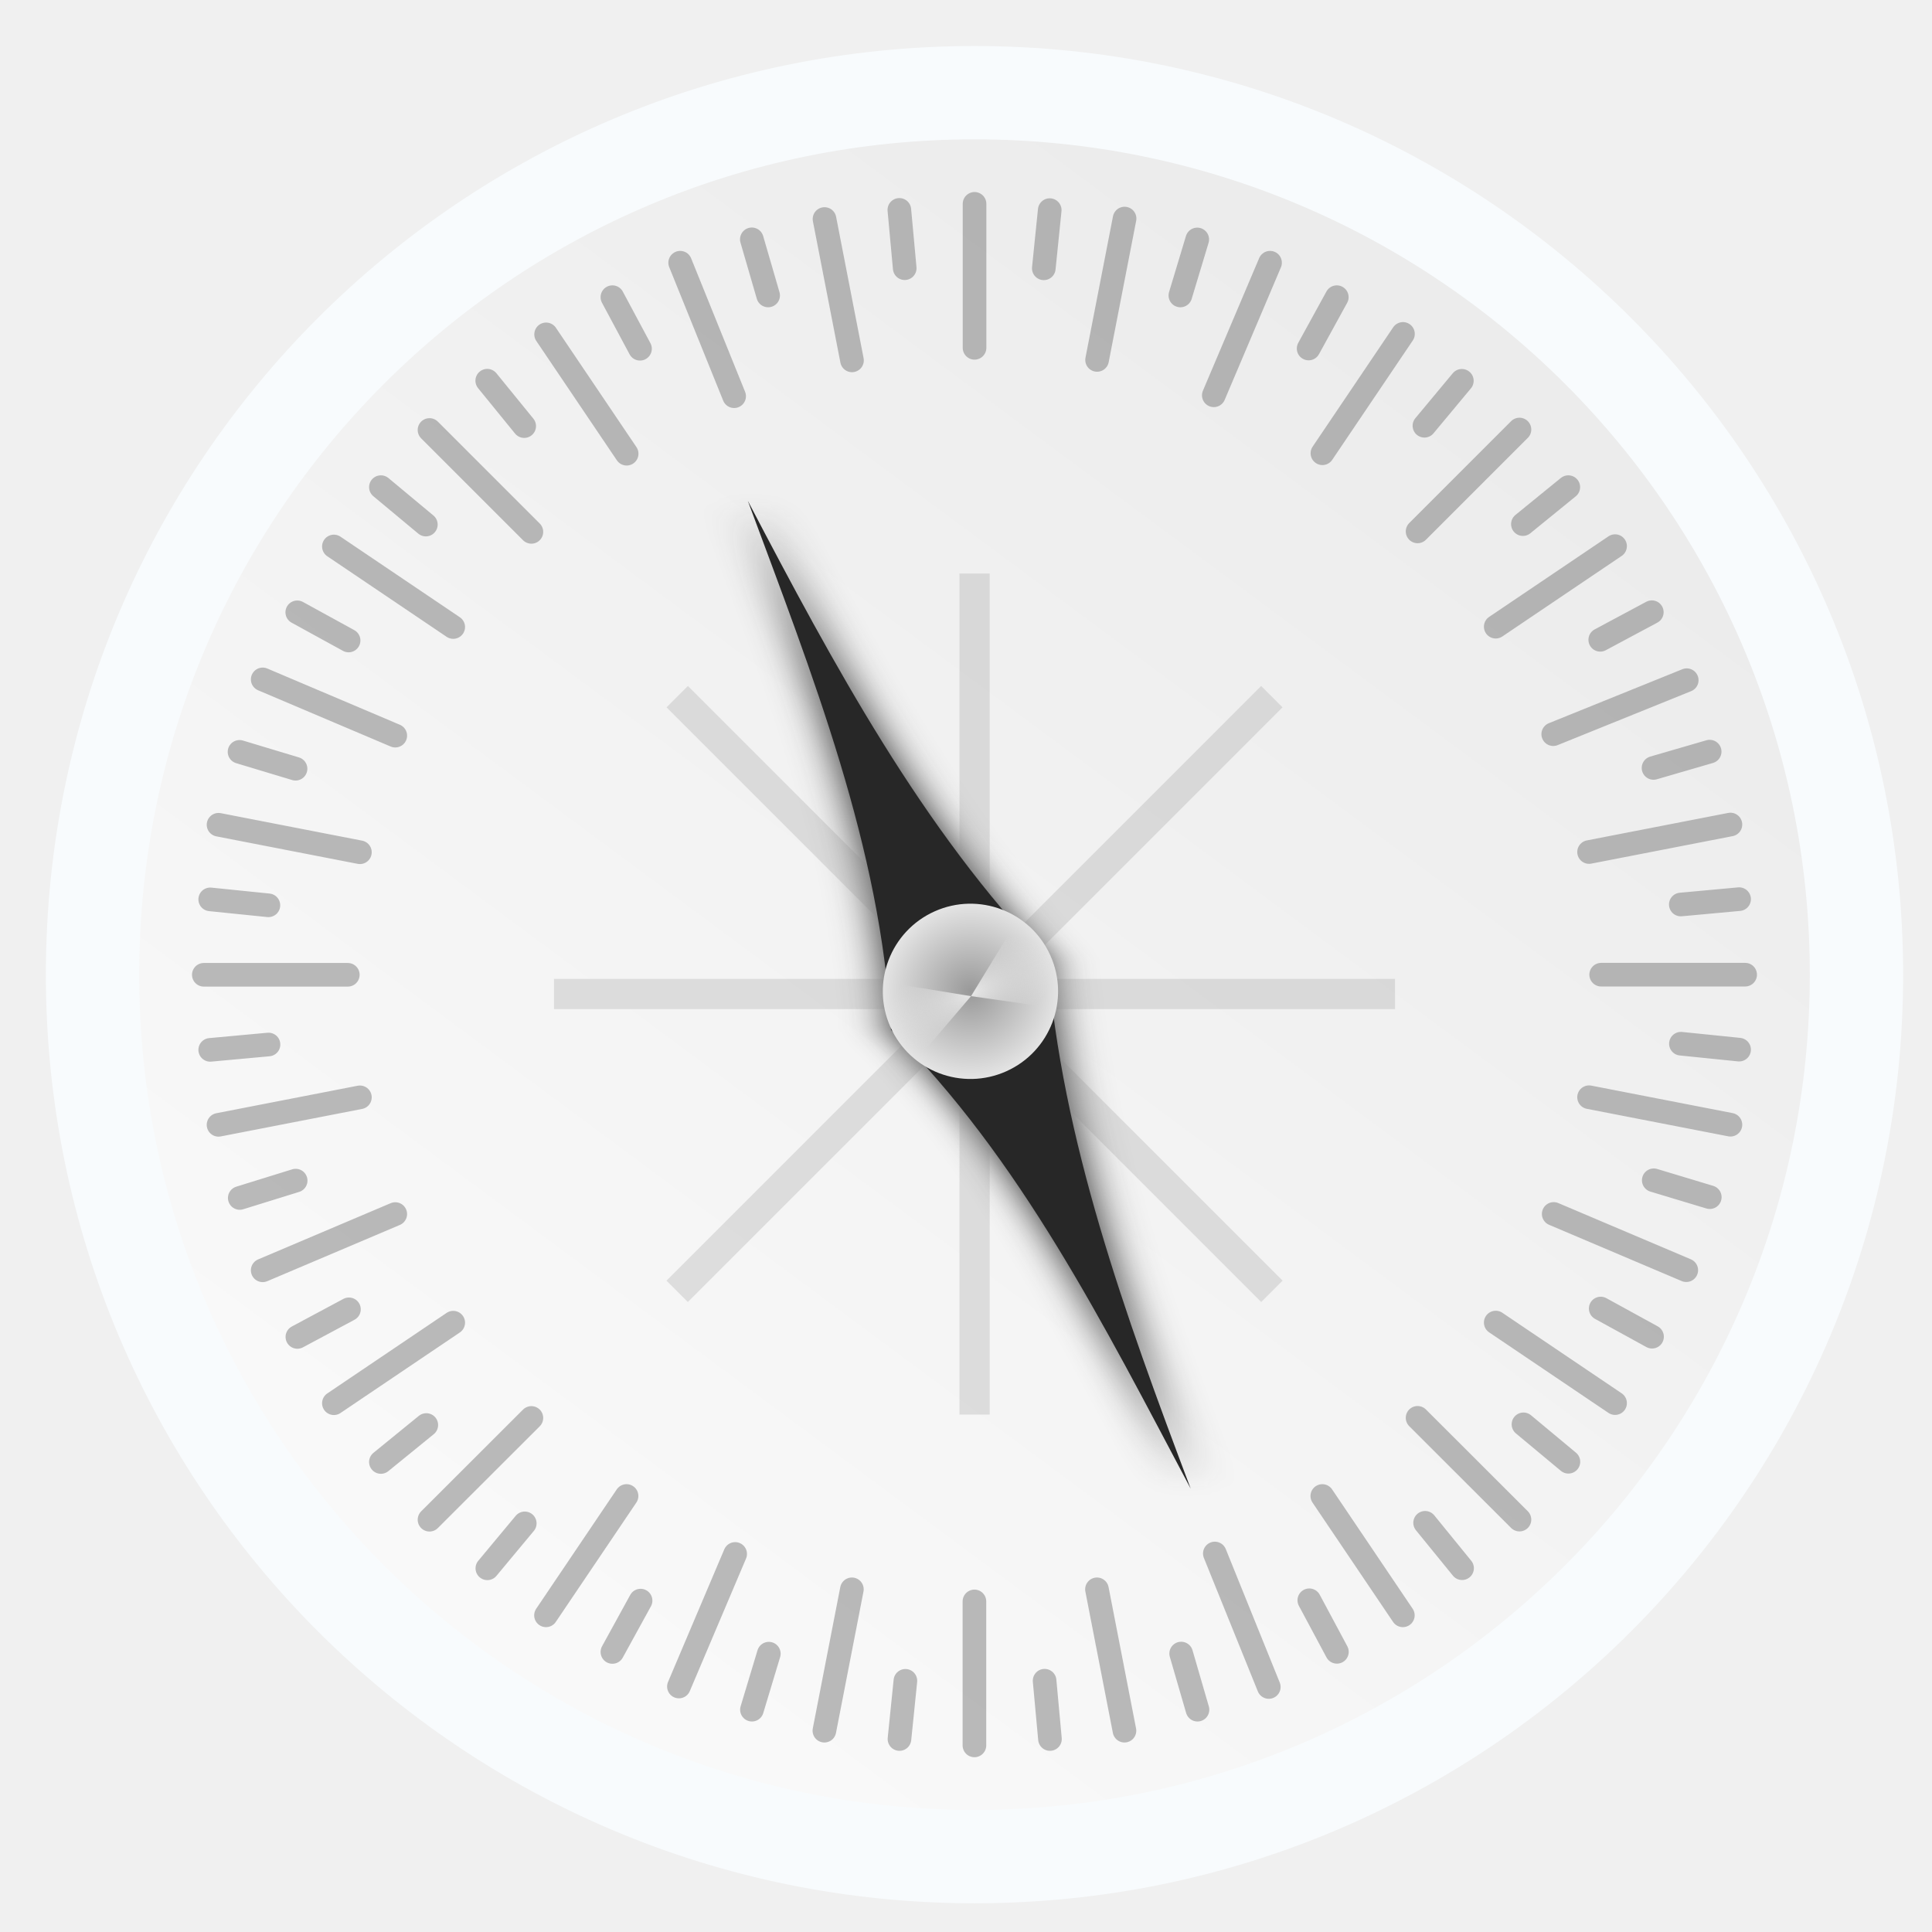
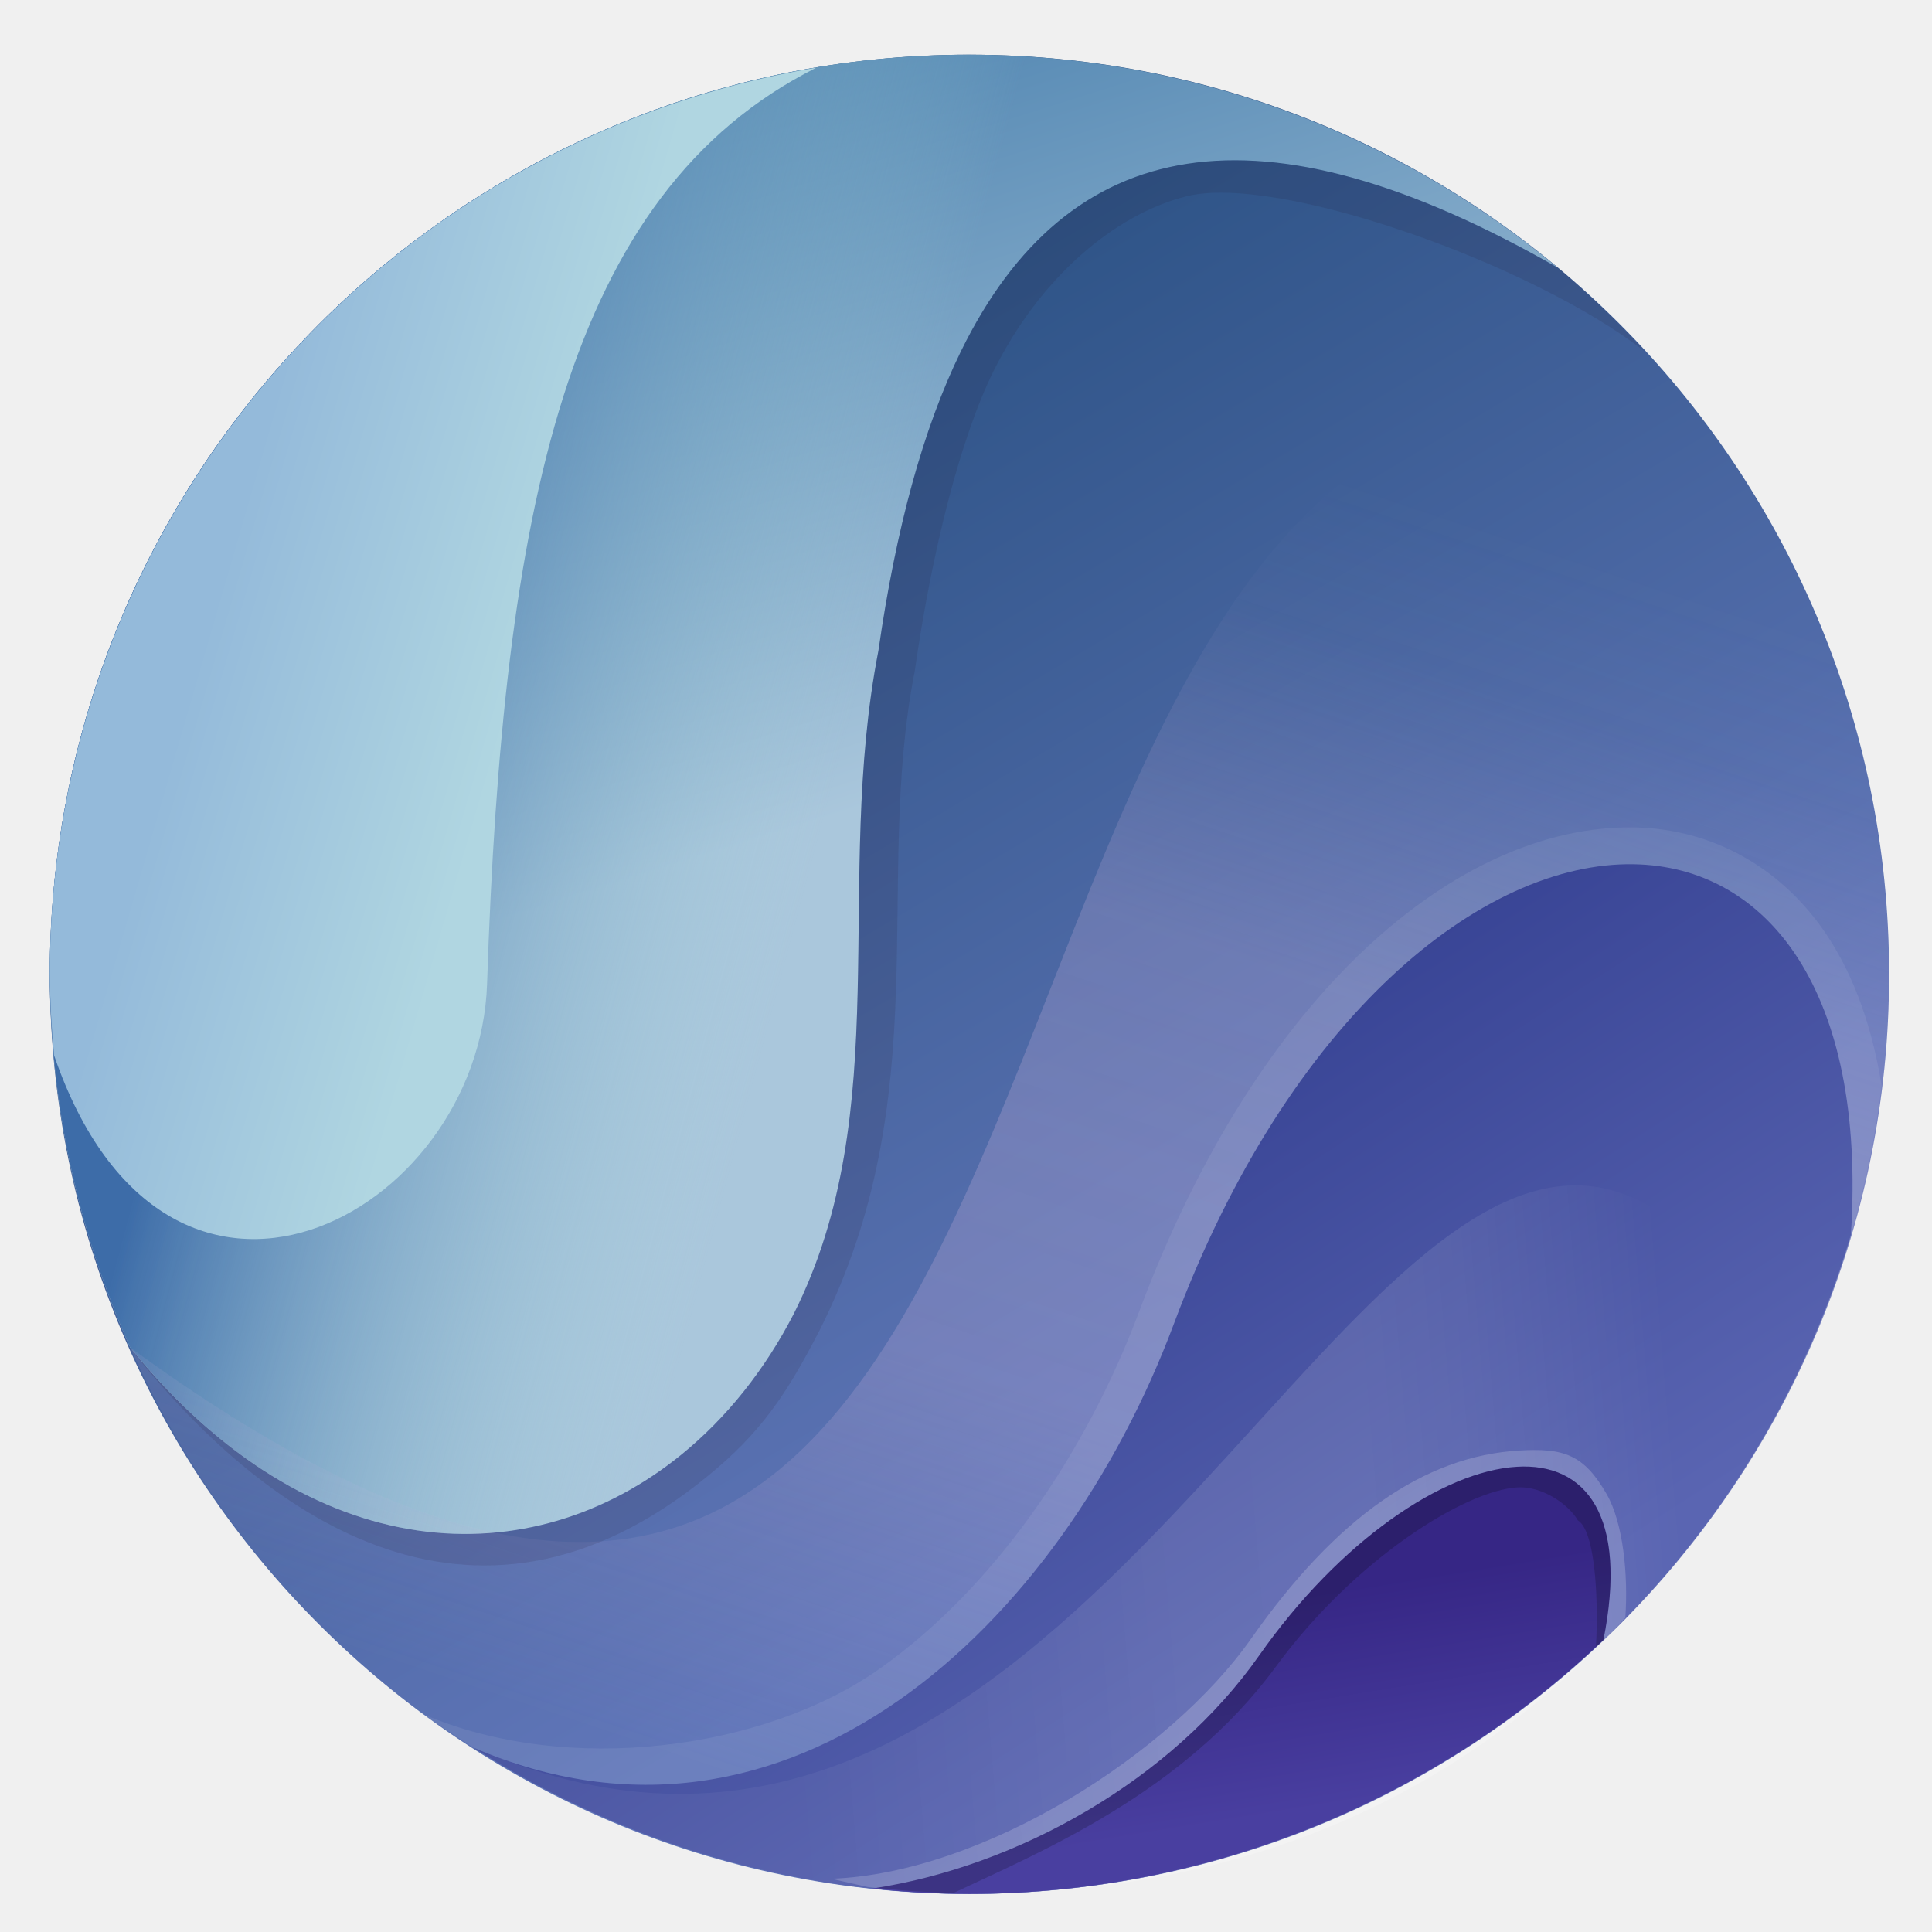
- <svg xmlns="http://www.w3.org/2000/svg" xmlns:xlink="http://www.w3.org/1999/xlink" width="64" height="64" viewBox="0 0 16.933 16.933" version="1.1" id="svg8">
-   <defs id="defs2">
-     <linearGradient id="linearGradient882">
-       <stop style="stop-color:#e9e9e9;stop-opacity:1;" offset="0" id="stop878" />
-       <stop style="stop-color:#e9e9e9;stop-opacity:0;" offset="1" id="stop880" />
+ <svg xmlns="http://www.w3.org/2000/svg" xmlns:xlink="http://www.w3.org/1999/xlink" version="1.1" id="svg2" width="64" height="64" viewBox="0 0 64 64">
+   <defs id="defs6">
+     <linearGradient id="linearGradient956">
+       <stop style="stop-color:#ffffff;stop-opacity:0.185" offset="0" id="stop952" />
+       <stop id="stop964" offset="0.442" style="stop-color:#ffffff;stop-opacity:0.459;" />
+       <stop id="stop962" offset="0.651" style="stop-color:#ffffff;stop-opacity:0.482;" />
+       <stop style="stop-color:#ffffff;stop-opacity:0.373;" offset="0.77" id="stop966" />
+       <stop style="stop-color:#ffffff;stop-opacity:0;" offset="1" id="stop954" />
+     </linearGradient>
+     <linearGradient id="linearGradient906">
+       <stop style="stop-color:#cdb4de;stop-opacity:0" offset="0" id="stop902" />
+       <stop id="stop914" offset="0.322" style="stop-color:#cdb4de;stop-opacity:0.463;" />
+       <stop id="stop912" offset="0.497" style="stop-color:#cdb4de;stop-opacity:0.502;" />
+       <stop style="stop-color:#cdb4de;stop-opacity:0.447;" offset="0.662" id="stop916" />
+       <stop id="stop918" offset="0.894" style="stop-color:#cdb4de;stop-opacity:0.071;" />
+       <stop style="stop-color:#cdb4de;stop-opacity:0;" offset="1" id="stop904" />
+     </linearGradient>
+     <linearGradient id="linearGradient887">
+       <stop style="stop-color:#362685;stop-opacity:1" offset="0" id="stop883" />
+       <stop style="stop-color:#493fa0;stop-opacity:1" offset="1" id="stop885" />
+     </linearGradient>
+     <linearGradient id="linearGradient879">
+       <stop style="stop-color:#374394;stop-opacity:1" offset="0" id="stop875" />
+       <stop style="stop-color:#5a65b2;stop-opacity:1" offset="1" id="stop877" />
+     </linearGradient>
+     <linearGradient id="linearGradient871">
+       <stop style="stop-color:#244d7d;stop-opacity:1" offset="0" id="stop867" />
+       <stop style="stop-color:#6176b9;stop-opacity:1" offset="1" id="stop869" />
    </linearGradient>
    <linearGradient id="linearGradient865">
-       <stop style="stop-color:#999999;stop-opacity:1;" offset="0" id="stop861" />
-       <stop style="stop-color:#e4e4e4;stop-opacity:1" offset="1" id="stop863" />
+       <stop id="stop861" offset="0" style="stop-color:#3d6ca8;stop-opacity:1" />
+       <stop id="stop863" offset="1" style="stop-color:#a4d4da;stop-opacity:0" />
    </linearGradient>
-     <linearGradient id="linearGradient849">
-       <stop style="stop-color:#f9f9f9;stop-opacity:1;" offset="0" id="stop845" />
-       <stop style="stop-color:#ececec;stop-opacity:1" offset="1" id="stop847" />
+     <linearGradient id="linearGradient853">
+       <stop style="stop-color:#3d77a8;stop-opacity:1" offset="0" id="stop849" />
+       <stop style="stop-color:#aac7dc;stop-opacity:1" offset="1" id="stop851" />
    </linearGradient>
-     <linearGradient xlink:href="#linearGradient849" id="linearGradient851" x1="5.366" y1="294.546" x2="13.318" y2="283.832" gradientUnits="userSpaceOnUse" />
-     <radialGradient xlink:href="#linearGradient865" id="radialGradient869" cx="8.658" cy="288.625" fx="8.658" fy="288.625" r="0.768" gradientUnits="userSpaceOnUse" />
-     <radialGradient xlink:href="#linearGradient882" id="radialGradient884" cx="32.724" cy="32.405" fx="32.724" fy="32.405" r="2.901" gradientTransform="matrix(1,0,0,0.5570515,0,14.35387)" gradientUnits="userSpaceOnUse" />
-     <filter style="color-interpolation-filters:sRGB" id="filter925" x="-0.089" width="1.178" y="-0.04" height="1.08">
-       <feGaussianBlur stdDeviation="0.144" id="feGaussianBlur927" />
-     </filter>
+     <linearGradient id="linearGradient845">
+       <stop style="stop-color:#94bada;stop-opacity:1" offset="0" id="stop841" />
+       <stop style="stop-color:#b0d6e1;stop-opacity:1" offset="1" id="stop843" />
+     </linearGradient>
+     <linearGradient xlink:href="#linearGradient845" id="linearGradient847" x1="264.499" y1="71.977" x2="285.072" y2="77.949" gradientUnits="userSpaceOnUse" gradientTransform="matrix(0.4880771,0,0,0.4880771,-121.0335,-18.53886)" />
+     <linearGradient xlink:href="#linearGradient853" id="linearGradient855" x1="286.795" y1="32.573" x2="305.911" y2="93.089" gradientUnits="userSpaceOnUse" gradientTransform="matrix(0.4880771,0,0,0.4880771,-121.0335,-18.53886)" />
+     <linearGradient xlink:href="#linearGradient865" id="linearGradient859" gradientUnits="userSpaceOnUse" x1="261.314" y1="103.042" x2="298.745" y2="112.996" gradientTransform="matrix(0.4880771,0,0,0.4880771,-121.0335,-18.53886)" />
+     <linearGradient xlink:href="#linearGradient871" id="linearGradient873" x1="300.332" y1="46.382" x2="347.531" y2="125.611" gradientUnits="userSpaceOnUse" gradientTransform="matrix(0.4880771,0,0,0.4880771,-121.0335,-18.53886)" />
+     <linearGradient xlink:href="#linearGradient879" id="linearGradient881" x1="324.027" y1="111.877" x2="348.378" y2="149.601" gradientUnits="userSpaceOnUse" gradientTransform="matrix(0.4880771,0,0,0.4880771,-121.0335,-18.53886)" />
+     <linearGradient xlink:href="#linearGradient887" id="linearGradient889" x1="346.999" y1="144.46" x2="349.329" y2="158.792" gradientUnits="userSpaceOnUse" gradientTransform="matrix(0.4880771,0,0,0.4880771,-121.0335,-18.53886)" />
+     <linearGradient xlink:href="#linearGradient906" id="linearGradient910" gradientUnits="userSpaceOnUse" x1="331.269" y1="169.691" x2="361.862" y2="78.12" gradientTransform="matrix(0.4880771,0,0,0.4880771,-121.0335,-18.53886)" />
+     <linearGradient xlink:href="#linearGradient956" id="linearGradient960" gradientUnits="userSpaceOnUse" x1="301.21" y1="148.454" x2="362.291" y2="143.305" gradientTransform="matrix(0.4880771,0,0,0.4880771,-121.0335,-18.53886)" />
  </defs>
-   <g id="layer1" transform="translate(0,-280.0667)">
-     <circle style="opacity:1;fill:url(#linearGradient851);fill-opacity:1;stroke:none;stroke-width:0.818;stroke-linecap:round;stroke-miterlimit:4;stroke-dasharray:none;stroke-dashoffset:0;stroke-opacity:1" id="path826" cx="8.541" cy="288.609" r="7.73" />
-     <circle r="7.73" cy="288.609" cx="8.541" id="circle872" style="opacity:1;fill:none;fill-opacity:1;stroke:#f8fbfd;stroke-width:0.818;stroke-linecap:round;stroke-miterlimit:4;stroke-dasharray:none;stroke-dashoffset:0;stroke-opacity:1" />
-     <g id="g843" transform="translate(0.05535027,0.1612676)" style="stroke:#7b7b7b;stroke-opacity:0.5">
-       <path id="Path 35" class="shp37" d="m 8.486,281.692 v 1.262 m 1.315,-1.133 -0.241,1.239 m 1.516,-0.852 -0.493,1.162 m 1.658,-0.538 -0.706,1.046 m 1.727,-0.208 -0.893,0.893 m 1.731,0.129 -1.046,0.706 m 1.674,0.469 -1.17,0.473 m 1.553,0.792 -1.239,0.241 m 1.368,1.075 h -1.262 m 1.133,1.315 -1.239,-0.241 m 0.852,1.516 -1.162,-0.493 m 0.538,1.658 -1.046,-0.706 m 0.208,1.727 -0.893,-0.892 m -0.129,1.731 -0.706,-1.046 m -0.469,1.674 -0.473,-1.17 m -0.792,1.553 -0.241,-1.239 m -1.074,1.368 v -1.262 m -1.315,1.133 0.241,-1.239 m -1.516,0.852 0.493,-1.162 m -1.658,0.538 0.706,-1.046 m -1.727,0.208 0.893,-0.892 m -1.731,-0.129 1.046,-0.706 m -1.67,-0.459 1.162,-0.493 m -1.549,-0.782 1.239,-0.241 m -1.368,-1.074 h 1.262 m -1.133,-1.315 1.239,0.241 m -0.852,-1.515 1.162,0.493 m -0.538,-1.658 1.046,0.706 m -0.208,-1.727 0.893,0.893 m 0.129,-1.731 0.706,1.046 m 0.469,-1.674 0.473,1.17 m 0.792,-1.553 0.241,1.239" style="fill:#000000;stroke:#7b7b7b;stroke-width:0.207;stroke-linecap:round;stroke-opacity:0.5" />
-       <path id="path855" class="shp38" d="m 9.145,281.747 -0.052,0.51 m 1.345,-0.253 -0.148,0.491 m 1.371,0.015 -0.247,0.45 m 1.343,0.283 -0.328,0.394 m 1.261,0.538 -0.398,0.324 m 1.13,0.772 -0.452,0.242 m 0.959,0.98 -0.492,0.143 m 0.75,1.15 -0.511,0.047 m 0.511,1.272 -0.51,-0.052 m 0.253,1.345 -0.491,-0.148 m -0.015,1.371 -0.45,-0.247 m -0.283,1.343 -0.394,-0.328 m -0.538,1.261 -0.324,-0.398 m -0.773,1.131 -0.242,-0.452 m -0.98,0.959 -0.143,-0.492 m -1.15,0.749 -0.047,-0.511 m -1.272,0.511 0.052,-0.51 m -1.345,0.253 0.148,-0.491 m -1.371,-0.015 0.247,-0.45 m -1.343,-0.283 0.328,-0.394 m -1.261,-0.538 0.398,-0.324 m -1.13,-0.772 0.452,-0.242 m -0.957,-0.976 0.49,-0.152 m -0.749,-1.146 0.511,-0.047 m -0.511,-1.272 0.51,0.052 m -0.253,-1.345 0.491,0.148 m 0.015,-1.371 0.45,0.247 m 0.283,-1.344 0.394,0.328 m 0.538,-1.261 0.324,0.398 m 0.773,-1.13 0.242,0.452 m 0.98,-0.959 0.143,0.492 m 1.15,-0.75 0.047,0.511" style="fill:#000000;fill-opacity:1;stroke:#7b7b7b;stroke-width:0.207;stroke-linecap:round;stroke-opacity:0.5" />
-     </g>
-     <g transform="rotate(-24.14821,8.88618,289.0467)" id="g919" style="filter:url(#filter925)">
-       <path style="fill:#272727;fill-opacity:1;stroke:none;stroke-width:1px;stroke-linecap:butt;stroke-linejoin:miter;stroke-opacity:1" d="m 32.641,14.502 c -0.407,6.123 -0.666,12.279 -2.842,17.932 2.176,5.652 2.435,11.807 2.842,17.93 C 33.016,44.215 33.458,38.087 35.482,32.434 33.458,26.78 33.016,20.65 32.641,14.502 Z" transform="matrix(0.2645833,0,0,0.2645833,0,280.0667)" id="path913" />
-     </g>
-     <g id="g911" style="stroke:#8b8b8b;stroke-opacity:0.228" transform="translate(-10.87737,-0.6614583)">
-       <g id="g897" style="stroke:#8b8b8b;stroke-opacity:0.228">
-         <path style="fill:none;stroke:#8b8b8b;stroke-width:0.265px;stroke-linecap:butt;stroke-linejoin:miter;stroke-opacity:0.228" d="m 19.419,285.755 v 7.371" id="path891" />
-         <path id="path893" d="m 23.104,289.44 h -7.371" style="fill:none;stroke:#8b8b8b;stroke-width:0.265px;stroke-linecap:butt;stroke-linejoin:miter;stroke-opacity:0.228" />
-       </g>
-       <g transform="rotate(-45,19.41853,289.4405)" id="g903" style="stroke:#8b8b8b;stroke-opacity:0.228">
-         <path id="path899" d="m 19.419,285.755 v 7.371" style="fill:none;stroke:#8b8b8b;stroke-width:0.265px;stroke-linecap:butt;stroke-linejoin:miter;stroke-opacity:0.228" />
-         <path style="fill:none;stroke:#8b8b8b;stroke-width:0.265px;stroke-linecap:butt;stroke-linejoin:miter;stroke-opacity:0.228" d="m 23.104,289.44 h -7.371" id="path901" />
-       </g>
-     </g>
-     <g id="g889" transform="rotate(-24.14821,8.88618,289.0467)">
-       <path id="path853" transform="matrix(0.2645833,0,0,0.2645833,0,280.0667)" d="m 32.641,14.502 c -0.407,6.123 -0.666,12.279 -2.842,17.932 2.176,5.652 2.435,11.807 2.842,17.93 C 33.016,44.215 33.458,38.087 35.482,32.434 33.458,26.78 33.016,20.65 32.641,14.502 Z" style="fill:#272727;fill-opacity:1;stroke:none;stroke-width:1px;stroke-linecap:butt;stroke-linejoin:miter;stroke-opacity:1" />
-       <circle r="0.768" cy="288.625" cx="8.658" id="path859" style="opacity:1;fill:url(#radialGradient869);fill-opacity:1;stroke:none;stroke-width:0.265;stroke-linecap:round;stroke-linejoin:round;stroke-miterlimit:4;stroke-dasharray:none;stroke-dashoffset:0;stroke-opacity:1" />
-       <path id="path873" transform="matrix(0.2645833,0,0,0.2645833,0,280.0667)" d="m 35.168,30.789 -2.492,1.711 2.414,1.522 c 0.347,-0.489 0.534,-1.074 0.535,-1.674 -8.74e-4,-0.552 -0.159,-1.093 -0.457,-1.559 z m -2.492,1.711 -2.453,-1.619 c -0.261,0.445 -0.4,0.951 -0.4,1.467 -2.54e-4,0.469 0.113,0.93 0.33,1.346 z" style="fill:url(#radialGradient884);fill-opacity:1;stroke:none;stroke-width:1px;stroke-linecap:butt;stroke-linejoin:miter;stroke-opacity:1" />
-     </g>
-   </g>
+   <circle style="opacity:1;fill:url(#linearGradient873);fill-opacity:1;stroke:none;stroke-width:5.691;stroke-linecap:round;stroke-linejoin:miter;stroke-miterlimit:4;stroke-dasharray:none;stroke-opacity:1;paint-order:stroke markers fill" id="path825" cx="32.115" cy="32.276" r="30.464" />
+   <path style="fill:url(#linearGradient855);fill-opacity:1;stroke:none;stroke-width:0.488px;stroke-linecap:butt;stroke-linejoin:miter;stroke-opacity:1" d="M 32.115,1.811 A 30.464,30.464 0 0 0 1.65,32.276 30.464,30.464 0 0 0 4.313,44.638 c 5.995,7.398 13.3,7.58 18.262,3.546 1.485,-1.207 2.759,-2.793 3.726,-4.673 3.385,-6.741 1.307,-14.281 2.798,-21.957 0.579,-4.039 1.479,-7.36 2.737,-9.924 3.532,-7.201 9.873,-8.424 19.758,-2.768 A 30.464,30.464 0 0 0 32.115,1.811 Z" id="path819" />
+   <path id="path857" d="M 32.115,1.811 A 30.464,30.464 0 0 0 1.65,32.276 30.464,30.464 0 0 0 4.313,44.638 c 5.995,7.398 13.3,7.58 18.262,3.546 1.485,-1.207 2.759,-2.793 3.726,-4.673 3.385,-6.741 1.307,-14.281 2.798,-21.957 0.579,-4.039 1.479,-7.36 2.737,-9.924 3.532,-7.201 9.873,-8.424 19.758,-2.768 A 30.464,30.464 0 0 0 32.115,1.811 Z" style="fill:url(#linearGradient859);fill-opacity:1;stroke:none;stroke-width:0.488px;stroke-linecap:butt;stroke-linejoin:miter;stroke-opacity:1" />
+   <path style="fill:url(#linearGradient847);fill-opacity:1;stroke:none;stroke-width:0.488px;stroke-linecap:butt;stroke-linejoin:miter;stroke-opacity:1" d="M 27.042,2.242 A 30.464,30.464 0 0 0 1.65,32.276 30.464,30.464 0 0 0 1.791,34.96 C 5.533,45.842 15.879,40.294 16.135,32.59 16.655,16.949 18.736,6.408 27.042,2.242 Z" id="path817" />
+   <path style="opacity:0.529;fill:url(#linearGradient910);fill-opacity:1;stroke:none;stroke-width:0.488px;stroke-linecap:butt;stroke-linejoin:miter;stroke-opacity:1" d="M 56.549,14.138 C 27.85,5.902 40.873,71.336 4.314,44.639 9.195,55.632 20.087,62.724 32.115,62.74 48.94,62.74 62.579,49.1 62.579,32.276 62.567,25.739 60.453,19.38 56.549,14.138 Z" id="path891" />
+   <path style="fill:url(#linearGradient881);fill-opacity:1;stroke:none;stroke-width:0.488px;stroke-linecap:butt;stroke-linejoin:miter;stroke-opacity:1" d="M 54.122,28.629 C 49.123,28.542 42.714,33.618 38.884,43.859 35.154,53.834 26.125,62.397 15.681,57.89 A 30.464,30.464 0 0 0 32.115,62.74 30.464,30.464 0 0 0 61.314,40.905 C 61.838,32.801 58.53,28.705 54.122,28.629 Z" id="path821" />
+   <path style="opacity:0.239;fill:url(#linearGradient960);fill-opacity:1;stroke:none;stroke-width:0.488px;stroke-linecap:butt;stroke-linejoin:miter;stroke-opacity:1" d="M 52.378,39.271 C 43.356,38.898 34.434,65.411 16.399,58.173 16.16,58.083 15.922,57.994 15.681,57.89 a 30.464,30.464 0 0 0 16.434,4.85 30.464,30.464 0 0 0 27.292,-17.005 c -2.449,-4.536 -4.743,-6.371 -7.029,-6.465 z" id="path947" />
+   <path style="color:#000000;font-style:normal;font-variant:normal;font-weight:normal;font-stretch:normal;font-size:medium;line-height:normal;font-family:sans-serif;font-variant-ligatures:normal;font-variant-position:normal;font-variant-caps:normal;font-variant-numeric:normal;font-variant-alternates:normal;font-feature-settings:normal;text-indent:0;text-align:start;text-decoration:none;text-decoration-line:none;text-decoration-style:solid;text-decoration-color:#000000;letter-spacing:normal;word-spacing:normal;text-transform:none;writing-mode:lr-tb;direction:ltr;text-orientation:mixed;dominant-baseline:auto;baseline-shift:baseline;text-anchor:start;white-space:normal;shape-padding:0;clip-rule:nonzero;display:inline;overflow:visible;visibility:visible;opacity:1;isolation:auto;mix-blend-mode:normal;color-interpolation:sRGB;color-interpolation-filters:linearRGB;solid-color:#000000;solid-opacity:1;vector-effect:none;fill:#ffffff;fill-opacity:0.184;fill-rule:nonzero;stroke:none;stroke-width:2.44;stroke-linecap:butt;stroke-linejoin:miter;stroke-miterlimit:4;stroke-dasharray:none;stroke-dashoffset:0;stroke-opacity:1;color-rendering:auto;image-rendering:auto;shape-rendering:auto;text-rendering:auto;enable-background:accumulate" d="m 50.32,48.051 c -3.136,0.185 -6.056,2.216 -8.879,6.238 -2.665,3.797 -8.864,7.764 -13.903,7.948 l 1.201,0.272 c 1.12,0.14 2.248,0.217 3.377,0.232 8.539,-0.017 15.968,-2.843 21.725,-9.149 0.098,-1.423 -0.069,-3.139 -0.619,-4.098 -0.762,-1.329 -1.44,-1.529 -2.901,-1.443 z m -0.002,1.756 c 0.812,-0.048 1.157,0.118 1.467,0.659 0.286,0.499 0.433,1.61 0.164,3.26 -4.346,4.022 -9.783,6.591 -15.582,7.448 2.482,-1.417 4.715,-3.31 6.342,-5.628 2.526,-3.599 5.865,-5.636 7.609,-5.739 z" id="path968" />
+   <path style="fill:url(#linearGradient889);fill-opacity:1;stroke:none;stroke-width:0.488px;stroke-linecap:butt;stroke-linejoin:miter;stroke-opacity:1" d="m 50.246,48.589 c -2.44,0.144 -5.861,2.445 -8.536,6.255 -2.901,4.132 -8.015,6.996 -12.814,7.718 a 30.464,30.464 0 0 0 3.218,0.178 30.464,30.464 0 0 0 21.001,-8.413 c 0.826,-4.133 -0.596,-5.873 -2.869,-5.739 z" id="path823" />
+   <path style="color:#000000;font-style:normal;font-variant:normal;font-weight:normal;font-stretch:normal;font-size:medium;line-height:normal;font-family:sans-serif;font-variant-ligatures:normal;font-variant-position:normal;font-variant-caps:normal;font-variant-numeric:normal;font-variant-alternates:normal;font-feature-settings:normal;text-indent:0;text-align:start;text-decoration:none;text-decoration-line:none;text-decoration-style:solid;text-decoration-color:#000000;letter-spacing:normal;word-spacing:normal;text-transform:none;writing-mode:lr-tb;direction:ltr;text-orientation:mixed;dominant-baseline:auto;baseline-shift:baseline;text-anchor:start;white-space:normal;shape-padding:0;clip-rule:nonzero;display:inline;overflow:visible;visibility:visible;opacity:0.074;isolation:auto;mix-blend-mode:normal;color-interpolation:sRGB;color-interpolation-filters:linearRGB;solid-color:#000000;solid-opacity:1;vector-effect:none;fill:#ffffff;fill-opacity:1;fill-rule:nonzero;stroke:none;stroke-width:2.44;stroke-linecap:butt;stroke-linejoin:miter;stroke-miterlimit:4;stroke-dasharray:none;stroke-dashoffset:0;stroke-opacity:1;color-rendering:auto;image-rendering:auto;shape-rendering:auto;text-rendering:auto;enable-background:accumulate" d="m 54.143,27.409 c -5.843,-0.101 -12.462,5.487 -16.402,16.023 -1.792,4.792 -4.878,9.237 -8.641,11.875 -3.763,2.638 -10.275,3.554 -15.121,1.462 l 1.617,1.069 c 0.029,0.018 0.057,0.035 0.086,0.052 10.444,4.508 19.473,-4.056 23.203,-14.03 3.83,-10.241 10.239,-15.317 15.238,-15.23 4.408,0.076 7.715,4.171 7.192,12.275 0.475,-1.617 0.815,-3.271 1.016,-4.945 -0.309,-1.916 -0.891,-3.546 -1.735,-4.862 -1.504,-2.345 -3.875,-3.645 -6.452,-3.689 z M 15.681,57.89 c 4.901,3.156 10.604,4.839 16.434,4.85 -5.829,-0.011 -11.533,-1.695 -16.434,-4.85 z m 16.434,4.85 c 0.781,-0.003 1.562,-0.036 2.341,-0.099 -0.779,0.063 -1.56,0.096 -2.341,0.099 z M 61.313,40.907 c -0.285,0.963 -0.617,1.912 -0.996,2.843 0.379,-0.931 0.711,-1.879 0.996,-2.843 z m -1.009,2.876 c -0.371,0.906 -0.786,1.793 -1.242,2.659 0.457,-0.866 0.871,-1.753 1.242,-2.659 z m -1.295,2.767 c -0.453,0.85 -0.947,1.678 -1.479,2.481 0.532,-0.803 1.025,-1.631 1.479,-2.481 z m -1.563,2.62 c -0.517,0.77 -1.069,1.515 -1.654,2.234 0.585,-0.719 1.137,-1.465 1.654,-2.234 z m -1.825,2.458 c -0.565,0.68 -1.16,1.335 -1.782,1.963 0.622,-0.628 1.217,-1.283 1.782,-1.963 z m -2.061,2.263 c -0.621,0.61 -1.268,1.192 -1.939,1.746 0.671,-0.554 1.318,-1.137 1.939,-1.746 z m -2.267,2.035 c -0.644,0.515 -1.309,1.003 -1.992,1.464 0.684,-0.461 1.348,-0.949 1.992,-1.464 z m -2.477,1.81 c -0.654,0.42 -1.323,0.816 -2.007,1.185 0.684,-0.369 1.353,-0.764 2.007,-1.185 z m -2.64,1.548 c -0.654,0.332 -1.32,0.641 -1.997,0.925 0.677,-0.284 1.343,-0.592 1.997,-0.925 z m -2.783,1.276 c -0.643,0.248 -1.295,0.473 -1.953,0.677 0.659,-0.203 1.31,-0.429 1.953,-0.677 z m -2.898,0.99 c -0.609,0.165 -1.222,0.311 -1.84,0.439 0.618,-0.127 1.231,-0.273 1.84,-0.439 z m -2.989,0.696 c -0.575,0.094 -1.152,0.172 -1.731,0.233 0.579,-0.061 1.156,-0.139 1.731,-0.233 z" id="path920" />
+   <path style="color:#000000;font-style:normal;font-variant:normal;font-weight:normal;font-stretch:normal;font-size:medium;line-height:normal;font-family:sans-serif;font-variant-ligatures:normal;font-variant-position:normal;font-variant-caps:normal;font-variant-numeric:normal;font-variant-alternates:normal;font-feature-settings:normal;text-indent:0;text-align:start;text-decoration:none;text-decoration-line:none;text-decoration-style:solid;text-decoration-color:#000000;letter-spacing:normal;word-spacing:normal;text-transform:none;writing-mode:lr-tb;direction:ltr;text-orientation:mixed;dominant-baseline:auto;baseline-shift:baseline;text-anchor:start;white-space:normal;shape-padding:0;clip-rule:nonzero;display:inline;overflow:visible;visibility:visible;opacity:1;isolation:auto;mix-blend-mode:normal;color-interpolation:sRGB;color-interpolation-filters:linearRGB;solid-color:#000000;solid-opacity:1;vector-effect:none;fill:#220c1e;fill-opacity:0.112;fill-rule:nonzero;stroke:none;stroke-width:4.881;stroke-linecap:butt;stroke-linejoin:miter;stroke-miterlimit:4;stroke-dasharray:none;stroke-dashoffset:0;stroke-opacity:1;color-rendering:auto;image-rendering:auto;shape-rendering:auto;text-rendering:auto;enable-background:accumulate" d="m 41.168,5.313 c -0.194,-0.004 -0.385,-0.004 -0.575,9.761e-4 -3.895,0.107 -6.771,2.267 -8.758,6.317 -1.257,2.564 -2.158,5.885 -2.737,9.924 -1.491,7.676 0.588,15.215 -2.798,21.957 -0.967,1.88 -2.241,3.465 -3.726,4.673 -4.961,4.034 -12.265,3.852 -18.26,-3.543 0.006,0.013 0.011,0.026 0.017,0.039 4.194,5.335 11.233,10.659 19.095,4.23 1.766,-1.436 2.623,-2.701 3.733,-4.861 l 0.006,-0.009 -0.006,0.009 c 3.893,-7.751 1.78,-14.8 3.133,-21.766 l 0.011,-0.06 0.009,-0.059 c 0.555,-3.872 1.487,-7.601 2.581,-9.83 1.536,-3.131 4.034,-5.24 6.419,-5.835 3.004,-0.749 11.45,2.234 15.181,5.149 -0.854,-0.941 -1.767,-1.827 -2.732,-2.654 -0.002,-9.762e-4 -0.002,-0.002 -0.004,-0.003 -0.051,-0.04 -0.102,-0.079 -0.153,-0.118 l -0.011,-0.01 -9.76e-4,-9.761e-4 c -4.88e-4,-3.636e-4 -0.002,-5.857e-4 -0.002,-9.762e-4 C 47.537,6.542 44.08,5.381 41.168,5.313 Z" id="path931" />
+   <path style="color:#000000;font-style:normal;font-variant:normal;font-weight:normal;font-stretch:normal;font-size:medium;line-height:normal;font-family:sans-serif;font-variant-ligatures:normal;font-variant-position:normal;font-variant-caps:normal;font-variant-numeric:normal;font-variant-alternates:normal;font-feature-settings:normal;text-indent:0;text-align:start;text-decoration:none;text-decoration-line:none;text-decoration-style:solid;text-decoration-color:#000000;letter-spacing:normal;word-spacing:normal;text-transform:none;writing-mode:lr-tb;direction:ltr;text-orientation:mixed;dominant-baseline:auto;baseline-shift:baseline;text-anchor:start;white-space:normal;shape-padding:0;clip-rule:nonzero;display:inline;overflow:visible;visibility:visible;opacity:1;isolation:auto;mix-blend-mode:normal;color-interpolation:sRGB;color-interpolation-filters:linearRGB;solid-color:#000000;solid-opacity:1;vector-effect:none;fill:#000000;fill-opacity:0.184;fill-rule:nonzero;stroke:none;stroke-width:2.44;stroke-linecap:butt;stroke-linejoin:miter;stroke-miterlimit:4;stroke-dasharray:none;stroke-dashoffset:0;stroke-opacity:1;color-rendering:auto;image-rendering:auto;shape-rendering:auto;text-rendering:auto;enable-background:accumulate" d="m 50.662,48.585 c -0.135,-0.006 -0.274,-0.004 -0.416,0.004 -2.44,0.144 -5.861,2.445 -8.536,6.255 -2.873,4.092 -7.917,6.937 -12.675,7.693 0.284,0.033 0.568,0.058 0.852,0.083 0.359,0.031 0.719,0.045 1.078,0.063 a 30.464,30.464 0 0 0 0.608,0.03 c 2.891,-1.364 7.63,-3.321 10.697,-7.509 2.598,-3.547 6.254,-5.83 7.998,-5.933 0.812,-0.048 1.691,0.555 2.002,1.096 0.528,0.311 0.694,2.311 0.6,4.173 a 30.464,30.464 0 0 0 0.245,-0.215 c 0.773,-3.874 -0.428,-5.645 -2.454,-5.741 z m 0.752,7.236 c -0.209,0.172 -0.418,0.345 -0.631,0.511 a 30.464,30.464 0 0 0 0.631,-0.511 z m -2.507,1.852 c -0.215,0.143 -0.431,0.284 -0.65,0.42 a 30.464,30.464 0 0 0 0.65,-0.42 z m -2.765,1.633 c -0.176,0.091 -0.355,0.177 -0.533,0.265 a 30.464,30.464 0 0 0 0.533,-0.265 z m -2.813,1.285 c -0.161,0.064 -0.324,0.121 -0.486,0.182 a 30.464,30.464 0 0 0 0.486,-0.182 z m -2.868,0.973 c -0.158,0.045 -0.316,0.085 -0.475,0.128 a 30.464,30.464 0 0 0 0.475,-0.128 z M 37.503,62.25 c -0.149,0.027 -0.299,0.051 -0.448,0.075 a 30.464,30.464 0 0 0 0.448,-0.075 z m -3.032,0.389 c -0.157,0.012 -0.314,0.024 -0.471,0.034 a 30.464,30.464 0 0 0 0.471,-0.034 z" id="path981" />
</svg>
